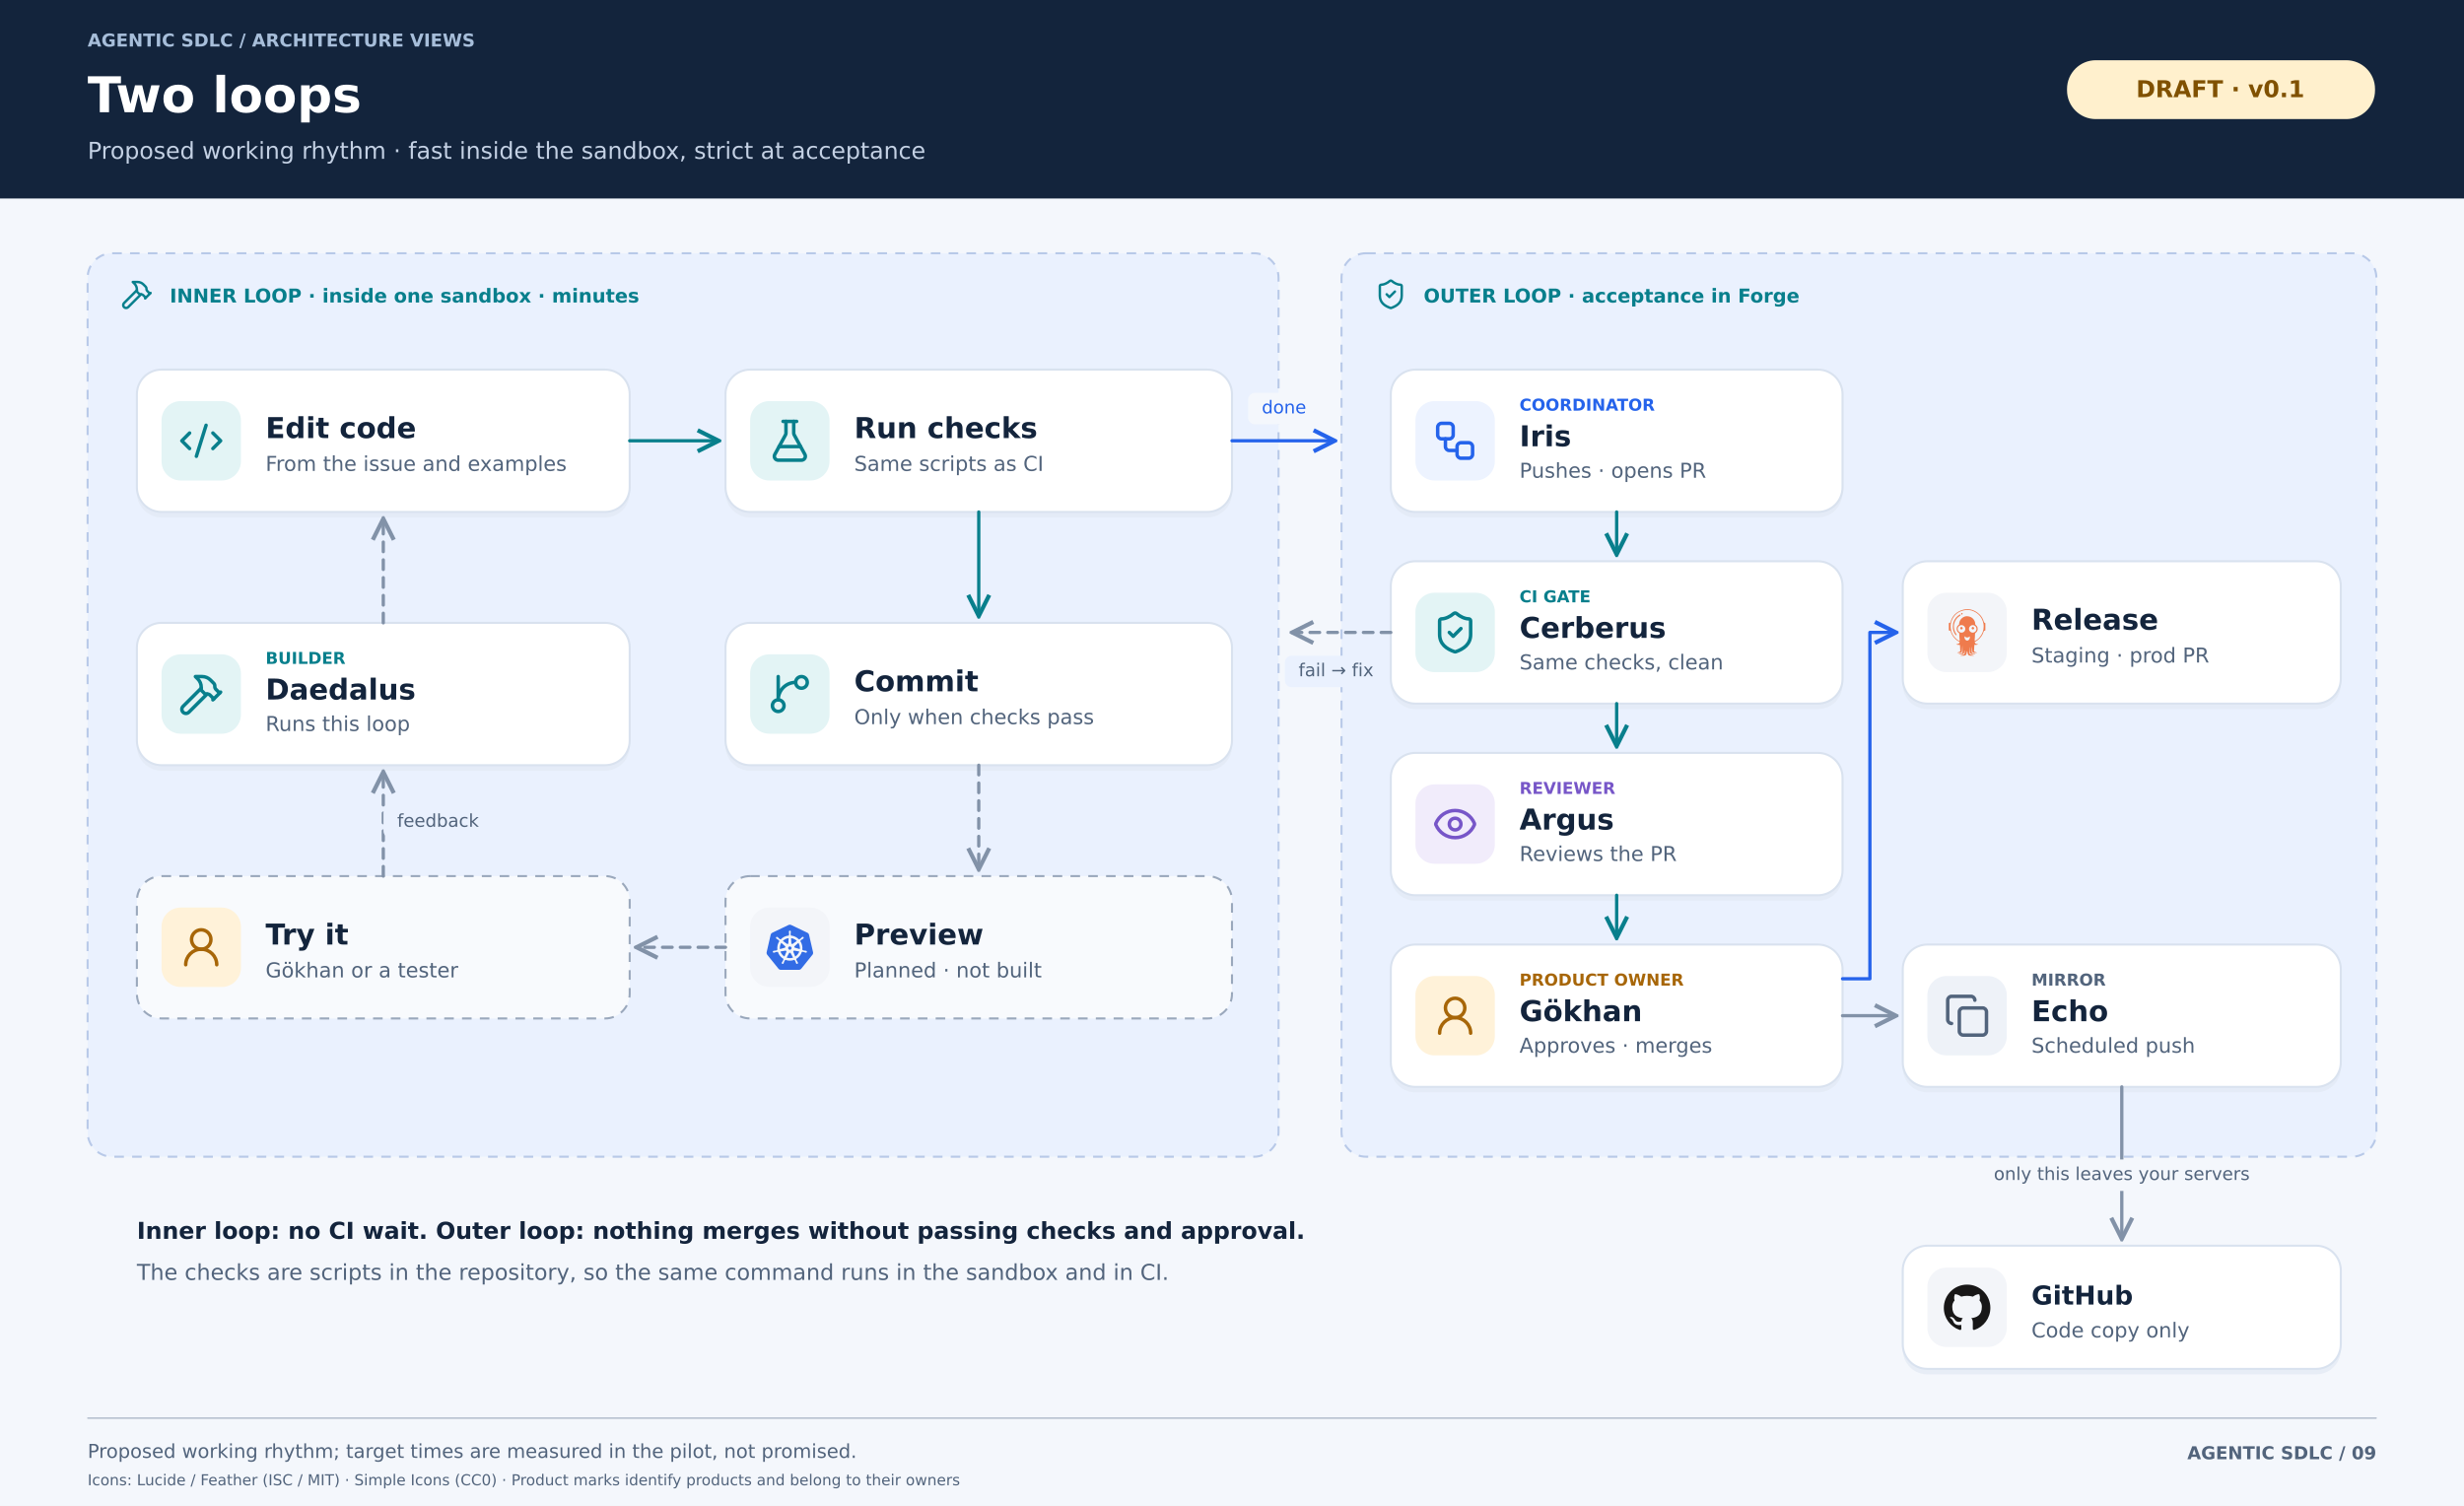
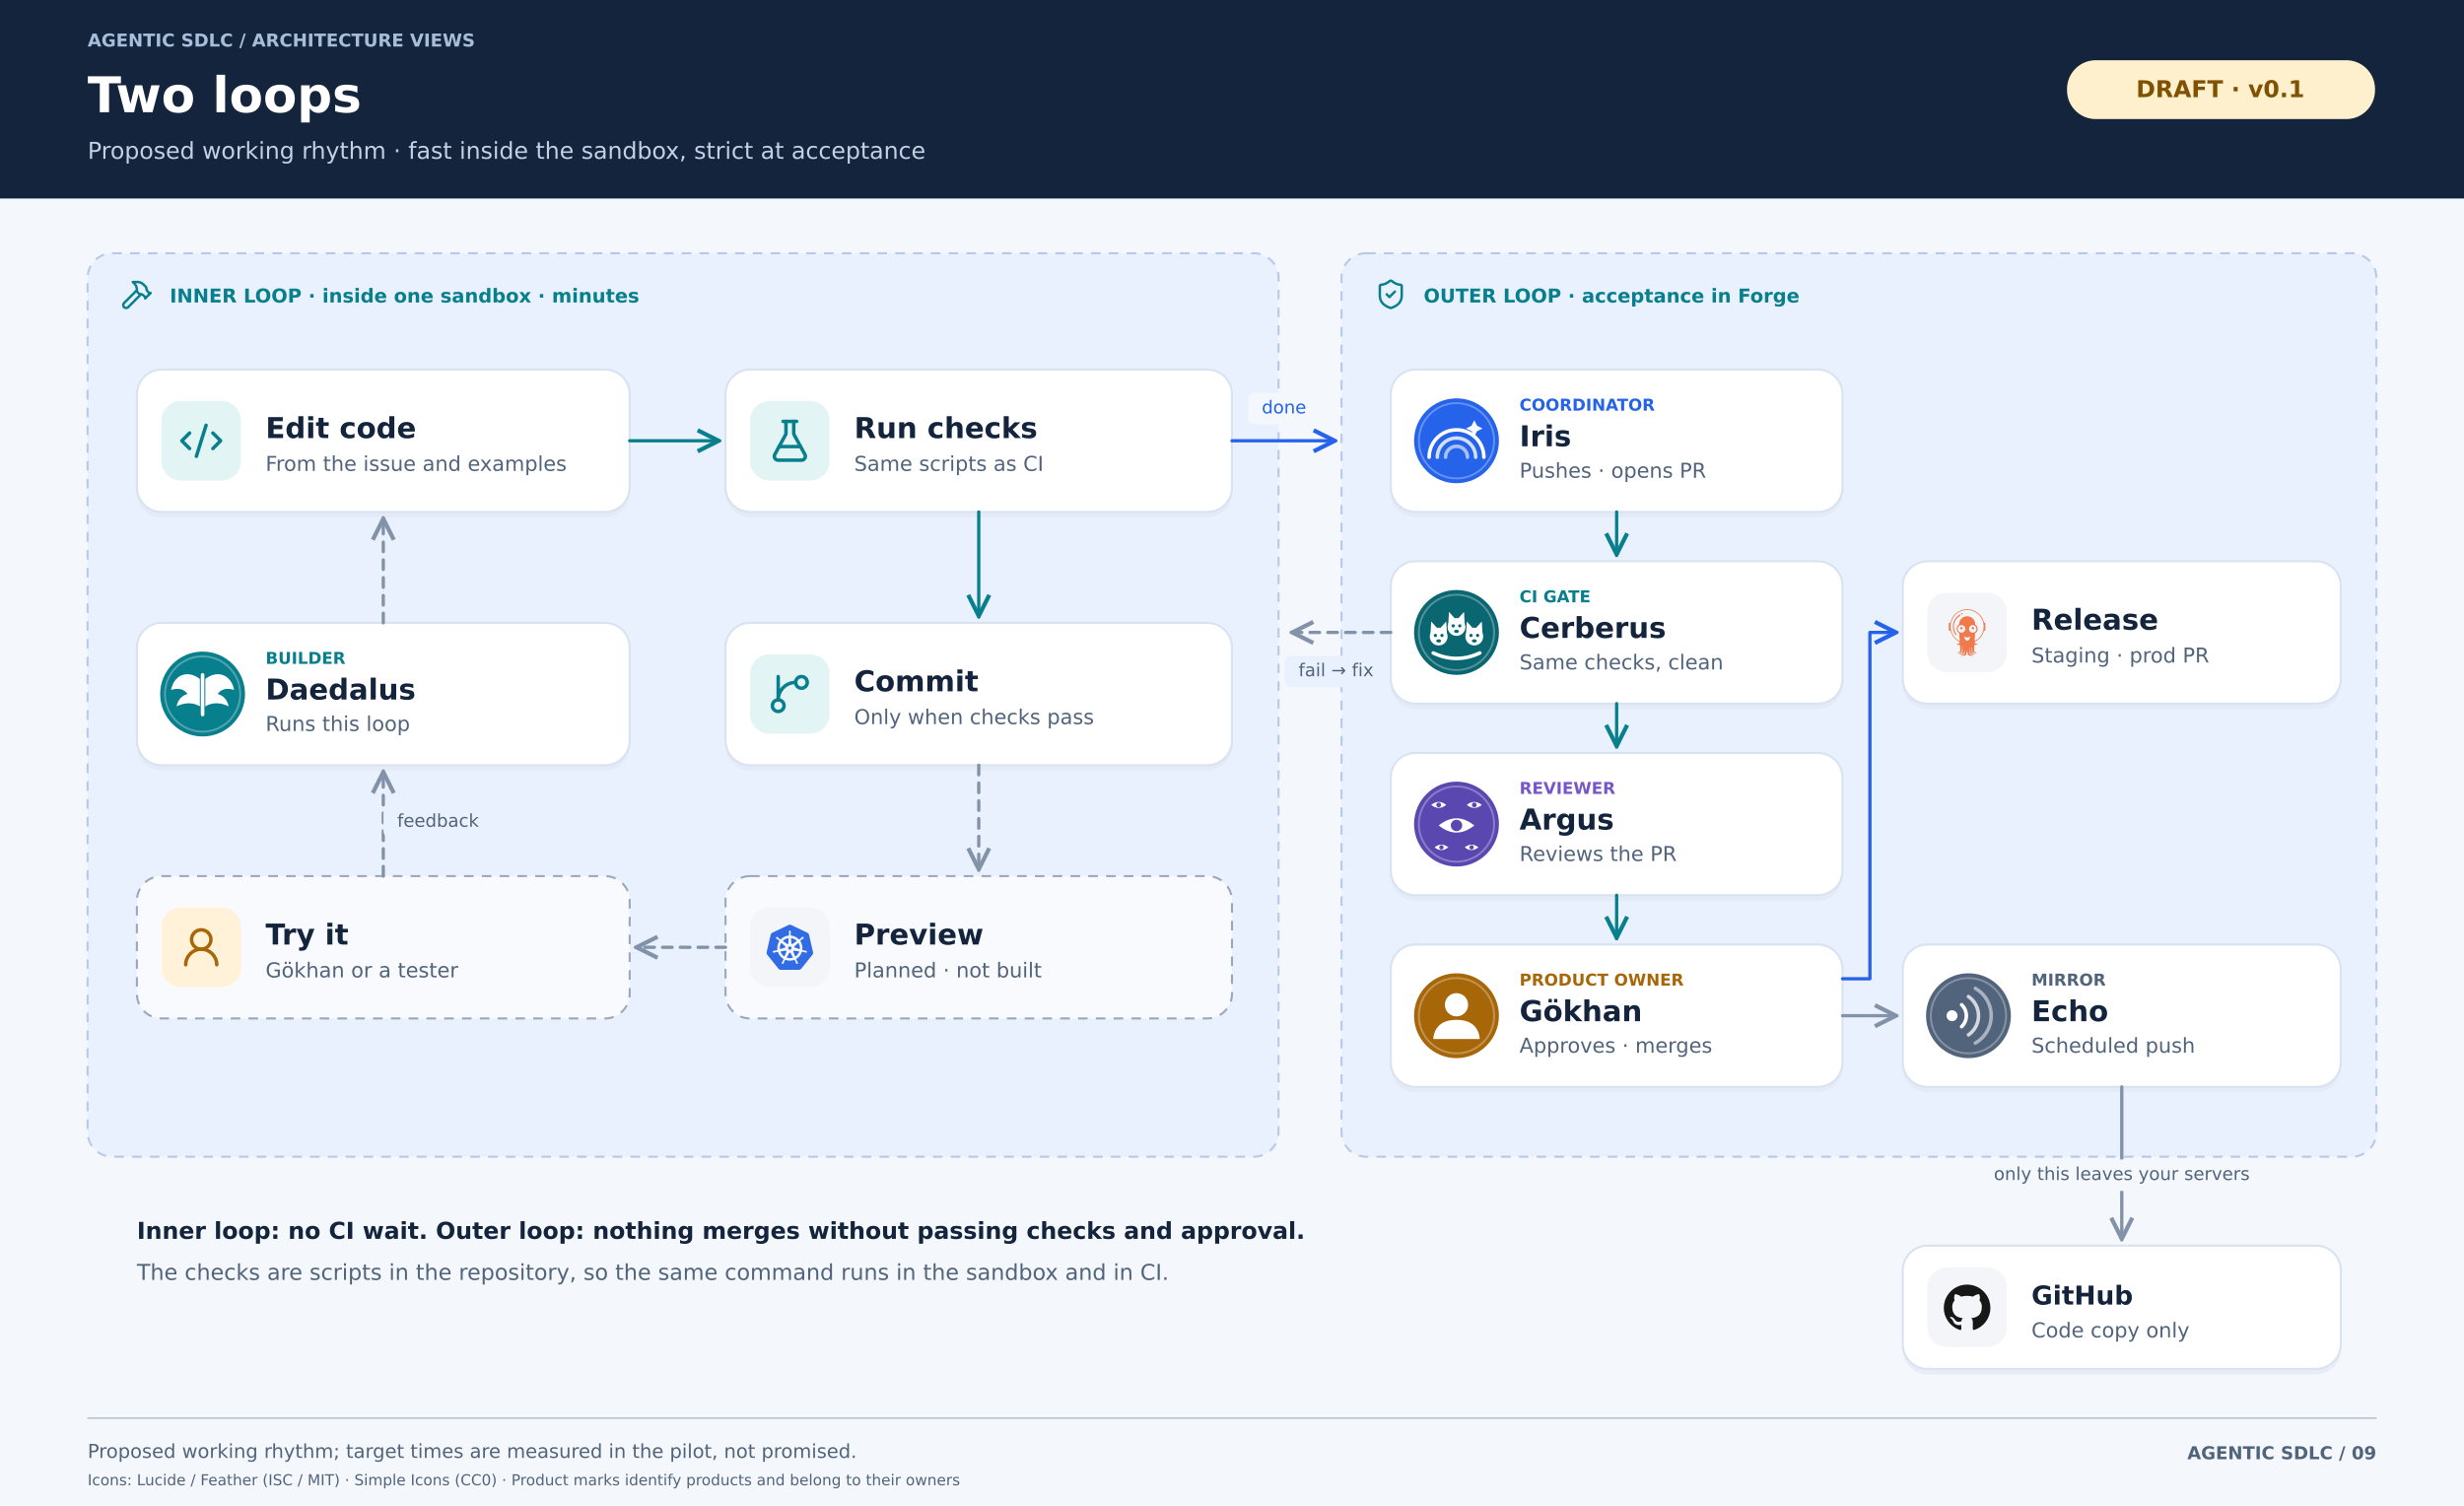
<svg xmlns="http://www.w3.org/2000/svg" width="1800" height="1100" viewBox="0 0 1800 1100" role="img" aria-labelledby="title desc">
  <defs>
    <marker id="blue" viewBox="0 0 10 10" refX="9" refY="5" markerWidth="8" markerHeight="8" orient="auto-start-reverse">
      <path d="M 1 1 L 9 5 L 1 9" fill="none" stroke="#2563EB" stroke-width="1.6" />
    </marker>
    <marker id="teal" viewBox="0 0 10 10" refX="9" refY="5" markerWidth="8" markerHeight="8" orient="auto-start-reverse">
      <path d="M 1 1 L 9 5 L 1 9" fill="none" stroke="#087F8C" stroke-width="1.6" />
    </marker>
    <marker id="purple" viewBox="0 0 10 10" refX="9" refY="5" markerWidth="8" markerHeight="8" orient="auto-start-reverse">
      <path d="M 1 1 L 9 5 L 1 9" fill="none" stroke="#7756C8" stroke-width="1.6" />
    </marker>
    <marker id="gray" viewBox="0 0 10 10" refX="9" refY="5" markerWidth="8" markerHeight="8" orient="auto-start-reverse">
      <path d="M 1 1 L 9 5 L 1 9" fill="none" stroke="#8292A8" stroke-width="1.6" />
    </marker>
    <marker id="amber" viewBox="0 0 10 10" refX="9" refY="5" markerWidth="8" markerHeight="8" orient="auto-start-reverse">
      <path d="M 1 1 L 9 5 L 1 9" fill="none" stroke="#A76608" stroke-width="1.6" />
    </marker>
  </defs>
  <rect x="0" y="0" width="1800" height="1100" rx="0" fill="#F4F7FC" stroke="none" stroke-width="1.5" />
  <rect x="0" y="0" width="1800" height="145" rx="0" fill="#13243C" stroke="none" stroke-width="1.5" />
  <text x="64" y="34" font-family="DejaVu Sans, sans-serif" font-size="13" fill="#A7BEDA" font-weight="700" text-anchor="start">AGENTIC SDLC  /  ARCHITECTURE VIEWS</text>
  <text x="64" y="82" font-family="DejaVu Sans, sans-serif" font-size="36" fill="#FFFFFF" font-weight="700" text-anchor="start">Two loops</text>
  <text x="64" y="116" font-family="DejaVu Sans, sans-serif" font-size="17" fill="#C4D1E4" font-weight="400" text-anchor="start">Proposed working rhythm · fast inside the sandbox, strict at acceptance</text>
  <rect x="1510" y="44" width="225" height="43" rx="21" fill="#FFF0CD" stroke="none" stroke-width="1.5" />
  <text x="1622" y="71" font-family="DejaVu Sans, sans-serif" font-size="17" fill="#805100" font-weight="700" text-anchor="middle">DRAFT · v0.1</text>
  <rect x="64" y="185" width="870" height="660" rx="18" fill="#EAF1FE" stroke="#B8C9E8" stroke-width="1.5" stroke-dasharray="7 6" />
  <svg x="88" y="203" width="24" height="24" viewBox="0 0 24 24" fill="none" stroke="#087F8C" stroke-width="1.8" stroke-linecap="round" stroke-linejoin="round">
    <path d="m15 12-9.373 9.373a1 1 0 0 1-3.001-3L12 9" />
    <path d="m18 15 4-4" />
    <path d="m21.5 11.5-1.914-1.914A2 2 0 0 1 19 8.172v-.344a2 2 0 0 0-.586-1.414l-1.657-1.657A6 6 0 0 0 12.516 3H9l1.243 1.243A6 6 0 0 1 12 8.485V10l2 2h1.172a2 2 0 0 1 1.414.586L18.5 14.5" />
  </svg>
  <text x="124" y="221" font-family="DejaVu Sans, sans-serif" font-size="14" fill="#087F8C" font-weight="700" text-anchor="start">INNER LOOP  ·  inside one sandbox  ·  minutes</text>
  <rect x="980" y="185" width="756" height="660" rx="18" fill="#EAF1FE" stroke="#B8C9E8" stroke-width="1.5" stroke-dasharray="7 6" />
  <svg x="1004" y="203" width="24" height="24" viewBox="0 0 24 24" fill="none" stroke="#087F8C" stroke-width="1.8" stroke-linecap="round" stroke-linejoin="round">
    <path d="M20 13c0 5-3.5 7.5-7.66 8.95a1 1 0 0 1-.67-.01C7.5 20.5 4 18 4 13V6a1 1 0 0 1 1-1c2 0 4.5-1.2 6.24-2.72a1.17 1.17 0 0 1 1.52 0C14.51 3.81 17 5 19 5a1 1 0 0 1 1 1z" />
    <path d="m9 12 2 2 4-4" />
  </svg>
  <text x="1040" y="221" font-family="DejaVu Sans, sans-serif" font-size="14" fill="#087F8C" font-weight="700" text-anchor="start">OUTER LOOP  ·  acceptance in Forge</text>
  <rect x="100" y="274" width="360" height="104" rx="18" fill="#E1E8F2" opacity=".65" />
  <rect x="100" y="270" width="360" height="104" rx="18" fill="#FFFFFF" stroke="#D9E2EF" stroke-width="1.5" />
  <rect x="118" y="293.0" width="58" height="58" rx="14" fill="#E3F4F5" stroke="none" stroke-width="1.5" />
  <svg x="130" y="305.0" width="34" height="34" viewBox="0 0 24 24" fill="none" stroke="#087F8C" stroke-width="1.8" stroke-linecap="round" stroke-linejoin="round">
    <path d="m18 16 4-4-4-4" />
    <path d="m6 8-4 4 4 4" />
    <path d="m14.5 4-5 16" />
  </svg>
  <text x="194" y="320.0" font-family="DejaVu Sans, sans-serif" font-size="21" fill="#13243C" font-weight="700" text-anchor="start">Edit code</text>
  <text x="194" y="344.0" font-family="DejaVu Sans, sans-serif" font-size="15" fill="#52647C" font-weight="400" text-anchor="start">From the issue and examples</text>
  <rect x="530" y="274" width="370" height="104" rx="18" fill="#E1E8F2" opacity=".65" />
  <rect x="530" y="270" width="370" height="104" rx="18" fill="#FFFFFF" stroke="#D9E2EF" stroke-width="1.5" />
  <rect x="548" y="293.0" width="58" height="58" rx="14" fill="#E3F4F5" stroke="none" stroke-width="1.5" />
  <svg x="560" y="305.0" width="34" height="34" viewBox="0 0 24 24" fill="none" stroke="#087F8C" stroke-width="1.8" stroke-linecap="round" stroke-linejoin="round">
    <path d="M14 2v6a2 2 0 0 0 .245.96l5.51 10.08A2 2 0 0 1 18 22H6a2 2 0 0 1-1.755-2.96l5.51-10.08A2 2 0 0 0 10 8V2" />
    <path d="M6.453 15h11.094" />
    <path d="M8.5 2h7" />
  </svg>
  <text x="624" y="320.0" font-family="DejaVu Sans, sans-serif" font-size="21" fill="#13243C" font-weight="700" text-anchor="start">Run checks</text>
  <text x="624" y="344.0" font-family="DejaVu Sans, sans-serif" font-size="15" fill="#52647C" font-weight="400" text-anchor="start">Same scripts as CI</text>
  <rect x="530" y="459" width="370" height="104" rx="18" fill="#E1E8F2" opacity=".65" />
  <rect x="530" y="455" width="370" height="104" rx="18" fill="#FFFFFF" stroke="#D9E2EF" stroke-width="1.5" />
  <rect x="548" y="478.0" width="58" height="58" rx="14" fill="#E3F4F5" stroke="none" stroke-width="1.5" />
  <svg x="560" y="490.0" width="34" height="34" viewBox="0 0 24 24" fill="none" stroke="#087F8C" stroke-width="1.8" stroke-linecap="round" stroke-linejoin="round">
    <path d="M15 6a9 9 0 0 0-9 9V3" />
    <circle cx="18" cy="6" r="3" />
    <circle cx="6" cy="18" r="3" />
  </svg>
  <text x="624" y="505.0" font-family="DejaVu Sans, sans-serif" font-size="21" fill="#13243C" font-weight="700" text-anchor="start">Commit</text>
  <text x="624" y="529.0" font-family="DejaVu Sans, sans-serif" font-size="15" fill="#52647C" font-weight="400" text-anchor="start">Only when checks pass</text>
  <rect x="530" y="640" width="370" height="104" rx="18" fill="#F8FAFD" stroke="#9AA8BC" stroke-width="1.5" stroke-dasharray="7 6" />
  <rect x="548" y="663.0" width="58" height="58" rx="14" fill="#F3F5F9" stroke="none" stroke-width="1.5" />
  <svg x="560" y="675.0" width="34" height="34" viewBox="0 0 24 24" fill="#326CE5">
    <path d="M10.204 14.35l.007.01-.999 2.413a5.171 5.171 0 0 1-2.075-2.597l2.578-.437.004.005a.44.44 0 0 1 .484.606zm-.833-2.129a.44.44 0 0 0 .173-.756l.002-.011L7.585 9.7a5.143 5.143 0 0 0-.73 3.255l2.514-.725.002-.009zm1.145-1.98a.44.44 0 0 0 .699-.337l.01-.005.15-2.62a5.144 5.144 0 0 0-3.01 1.442l2.147 1.523.004-.002zm.76 2.75l.723.349.722-.347.18-.78-.5-.623h-.804l-.5.623.179.779zm1.5-3.095a.44.44 0 0 0 .7.336l.008.003 2.134-1.513a5.188 5.188 0 0 0-2.992-1.442l.148 2.615.002.001zm10.876 5.97l-5.773 7.181a1.6 1.6 0 0 1-1.248.594l-9.261.003a1.6 1.6 0 0 1-1.247-.596l-5.776-7.18a1.583 1.583 0 0 1-.307-1.34L2.1 5.573c.108-.47.425-.864.863-1.073L11.305.513a1.606 1.606 0 0 1 1.385 0l8.345 3.985c.438.209.755.604.863 1.073l2.062 8.955c.108.47-.005.963-.308 1.34zm-3.289-2.057c-.042-.01-.103-.026-.145-.034-.174-.033-.315-.025-.479-.038-.35-.037-.638-.067-.895-.148-.105-.04-.18-.165-.216-.216l-.201-.059a6.45 6.45 0 0 0-.105-2.332 6.465 6.465 0 0 0-.936-2.163c.052-.047.15-.133.177-.159.008-.09.001-.183.094-.282.197-.185.444-.338.743-.522.142-.084.273-.137.415-.242.032-.024.076-.062.11-.089.24-.191.295-.52.123-.736-.172-.216-.506-.236-.745-.045-.034.027-.08.062-.111.088-.134.116-.217.23-.33.35-.246.25-.45.458-.673.609-.097.056-.239.037-.303.033l-.19.135a6.545 6.545 0 0 0-4.146-2.003l-.012-.223c-.065-.062-.143-.115-.163-.25-.022-.268.015-.557.057-.905.023-.163.061-.298.068-.475.001-.04-.001-.099-.001-.142 0-.306-.224-.555-.5-.555-.275 0-.499.249-.499.555l.001.014c0 .041-.002.092 0 .128.006.177.044.312.067.475.042.348.078.637.056.906a.545.545 0 0 1-.162.258l-.012.211a6.424 6.424 0 0 0-4.166 2.003 8.373 8.373 0 0 1-.18-.128c-.09.012-.18.04-.297-.029-.223-.15-.427-.358-.673-.608-.113-.12-.195-.234-.329-.349-.03-.026-.077-.062-.111-.088a.594.594 0 0 0-.348-.132.481.481 0 0 0-.398.176c-.172.216-.117.546.123.737l.007.005.104.083c.142.105.272.159.414.242.299.185.546.338.743.522.076.082.09.226.1.288l.16.143a6.462 6.462 0 0 0-1.02 4.506l-.208.06c-.055.072-.133.184-.215.217-.257.081-.546.11-.895.147-.164.014-.305.006-.48.039-.037.007-.09.02-.133.03l-.004.002-.007.002c-.295.071-.484.342-.423.608.061.267.349.429.645.365l.007-.001.01-.003.129-.029c.17-.046.294-.113.448-.172.33-.118.604-.217.87-.256.112-.009.23.069.288.101l.217-.037a6.5 6.5 0 0 0 2.88 3.596l-.09.218c.033.084.069.199.044.282-.097.252-.263.517-.452.813-.091.136-.185.242-.268.399-.02.037-.045.095-.064.134-.128.275-.034.591.213.71.248.12.556-.007.69-.282v-.002c.02-.039.046-.09.062-.127.07-.162.094-.301.144-.458.132-.332.205-.68.387-.897.05-.06.13-.082.215-.105l.113-.205a6.453 6.453 0 0 0 4.609.012l.106.192c.086.028.18.042.256.155.136.232.229.507.342.84.05.156.074.295.145.457.016.037.043.09.062.129.133.276.442.402.69.282.247-.118.341-.435.213-.71-.02-.039-.045-.096-.065-.134-.083-.156-.177-.261-.268-.398-.19-.296-.346-.541-.443-.793-.04-.13.007-.21.038-.294-.018-.022-.059-.144-.083-.202a6.499 6.499 0 0 0 2.88-3.622c.064.01.176.03.213.038.075-.05.144-.114.28-.104.266.039.54.138.87.256.154.06.277.128.448.173.036.01.088.019.13.028l.009.003.007.001c.297.064.584-.098.645-.365.06-.266-.128-.537-.423-.608zM16.4 9.701l-1.95 1.746v.005a.44.44 0 0 0 .173.757l.003.01 2.526.728a5.199 5.199 0 0 0-.108-1.674A5.208 5.208 0 0 0 16.4 9.7zm-4.013 5.325a.437.437 0 0 0-.404-.232.44.44 0 0 0-.372.233h-.002l-1.268 2.292a5.164 5.164 0 0 0 3.326.003l-1.27-2.296h-.01zm1.888-1.293a.44.44 0 0 0-.27.036.44.44 0 0 0-.214.572l-.003.004 1.01 2.438a5.15 5.15 0 0 0 2.081-2.615l-2.6-.44-.004.005z" />
  </svg>
  <text x="624" y="690.0" font-family="DejaVu Sans, sans-serif" font-size="21" fill="#13243C" font-weight="700" text-anchor="start">Preview</text>
  <text x="624" y="714.0" font-family="DejaVu Sans, sans-serif" font-size="15" fill="#52647C" font-weight="400" text-anchor="start">Planned · not built</text>
  <rect x="100" y="640" width="360" height="104" rx="18" fill="#F8FAFD" stroke="#9AA8BC" stroke-width="1.5" stroke-dasharray="7 6" />
  <rect x="118" y="663.0" width="58" height="58" rx="14" fill="#FFF2D9" stroke="none" stroke-width="1.5" />
  <svg x="130" y="675.0" width="34" height="34" viewBox="0 0 24 24" fill="none" stroke="#A76608" stroke-width="1.8" stroke-linecap="round" stroke-linejoin="round">
    <circle cx="12" cy="8" r="5" />
    <path d="M20 21a8 8 0 0 0-16 0" />
  </svg>
  <text x="194" y="690.0" font-family="DejaVu Sans, sans-serif" font-size="21" fill="#13243C" font-weight="700" text-anchor="start">Try it</text>
  <text x="194" y="714.0" font-family="DejaVu Sans, sans-serif" font-size="15" fill="#52647C" font-weight="400" text-anchor="start">Gökhan or a tester</text>
  <rect x="100" y="459" width="360" height="104" rx="18" fill="#E1E8F2" opacity=".65" />
  <rect x="100" y="455" width="360" height="104" rx="18" fill="#FFFFFF" stroke="#D9E2EF" stroke-width="1.5" />
-   <rect x="118" y="478.0" width="58" height="58" rx="14" fill="#E3F4F5" stroke="none" stroke-width="1.5" />
-   <svg x="130" y="490.0" width="34" height="34" viewBox="0 0 24 24" fill="none" stroke="#087F8C" stroke-width="1.8" stroke-linecap="round" stroke-linejoin="round">
-     <path d="m15 12-9.373 9.373a1 1 0 0 1-3.001-3L12 9" />
-     <path d="m18 15 4-4" />
-     <path d="m21.5 11.5-1.914-1.914A2 2 0 0 1 19 8.172v-.344a2 2 0 0 0-.586-1.414l-1.657-1.657A6 6 0 0 0 12.516 3H9l1.243 1.243A6 6 0 0 1 12 8.485V10l2 2h1.172a2 2 0 0 1 1.414.586L18.5 14.5" />
+   <svg x="116" y="475.0" width="64" height="64" viewBox="0 0 64 64">
+     <circle cx="32" cy="32" r="31" fill="#087F8C" />
+     <circle cx="32" cy="32" r="27.5" fill="none" stroke="#FFFFFF" stroke-opacity=".3" stroke-width="1.4" />
+     <path d="M30 21 C21 14 11 18 9 29 C15 27 19 29 21 32 C17 33 14 36 13 41 C19 38 25 38 30 41 Z" fill="#FFFFFF" />
+     <path d="M34 21 C43 14 53 18 55 29 C49 27 45 29 43 32 C47 33 50 36 51 41 C45 38 39 38 34 41 Z" fill="#FFFFFF" />
+     <path d="M32 18 V47" stroke="#FFFFFF" stroke-width="2.6" stroke-linecap="round" stroke-linejoin="round" fill="none" />
  </svg>
  <text x="194" y="485.0" font-family="DejaVu Sans, sans-serif" font-size="12" fill="#087F8C" font-weight="700" text-anchor="start">BUILDER</text>
  <text x="194" y="511.0" font-family="DejaVu Sans, sans-serif" font-size="21" fill="#13243C" font-weight="700" text-anchor="start">Daedalus</text>
  <text x="194" y="534.0" font-family="DejaVu Sans, sans-serif" font-size="15" fill="#52647C" font-weight="400" text-anchor="start">Runs this loop</text>
  <path d="M460 322 H525" fill="none" stroke="#087F8C" stroke-width="2.4" stroke-linecap="round" stroke-linejoin="round" marker-end="url(#teal)" />
  <path d="M715 374 V450" fill="none" stroke="#087F8C" stroke-width="2.4" stroke-linecap="round" stroke-linejoin="round" marker-end="url(#teal)" />
  <path d="M715 559 V635" fill="none" stroke="#8292A8" stroke-width="2.4" stroke-linecap="round" stroke-linejoin="round" stroke-dasharray="7 6" marker-end="url(#gray)" />
  <path d="M530 692 H465" fill="none" stroke="#8292A8" stroke-width="2.4" stroke-linecap="round" stroke-linejoin="round" stroke-dasharray="7 6" marker-end="url(#gray)" />
  <path d="M280 640 V564" fill="none" stroke="#8292A8" stroke-width="2.4" stroke-linecap="round" stroke-linejoin="round" stroke-dasharray="7 6" marker-end="url(#gray)" />
  <rect x="280.141" y="589" width="79.719" height="23" rx="5" fill="#EAF1FE" stroke="none" stroke-width="1.5" />
  <text x="320" y="604" font-family="DejaVu Sans, sans-serif" font-size="13" fill="#52647C" font-weight="400" text-anchor="middle">feedback</text>
  <path d="M280 455 V379" fill="none" stroke="#8292A8" stroke-width="2.4" stroke-linecap="round" stroke-linejoin="round" stroke-dasharray="7 6" marker-end="url(#gray)" />
  <path d="M900 322 H975" fill="none" stroke="#2563EB" stroke-width="2.4" stroke-linecap="round" stroke-linejoin="round" marker-end="url(#blue)" />
  <rect x="911.781" y="287" width="52.438" height="23" rx="5" fill="#F4F7FC" stroke="none" stroke-width="1.5" />
  <text x="938" y="302" font-family="DejaVu Sans, sans-serif" font-size="13" fill="#2563EB" font-weight="400" text-anchor="middle">done</text>
  <rect x="1016" y="274" width="330" height="104" rx="18" fill="#E1E8F2" opacity=".65" />
  <rect x="1016" y="270" width="330" height="104" rx="18" fill="#FFFFFF" stroke="#D9E2EF" stroke-width="1.5" />
-   <rect x="1034" y="293.0" width="58" height="58" rx="14" fill="#EDF3FF" stroke="none" stroke-width="1.5" />
-   <svg x="1046" y="305.0" width="34" height="34" viewBox="0 0 24 24" fill="none" stroke="#2563EB" stroke-width="1.8" stroke-linecap="round" stroke-linejoin="round">
-     <rect width="8" height="8" x="3" y="3" rx="2" />
-     <path d="M7 11v4a2 2 0 0 0 2 2h4" />
-     <rect width="8" height="8" x="13" y="13" rx="2" />
+   <svg x="1032" y="290.0" width="64" height="64" viewBox="0 0 64 64">
+     <circle cx="32" cy="32" r="31" fill="#2563EB" />
+     <circle cx="32" cy="32" r="27.5" fill="none" stroke="#FFFFFF" stroke-opacity=".3" stroke-width="1.4" />
+     <path d="M12 44 A20 20 0 0 1 52 44" stroke="#FFFFFF" stroke-width="2.6" stroke-linecap="round" stroke-linejoin="round" fill="none" />
+     <path d="M18 44 A14 14 0 0 1 46 44" stroke="#FFFFFF" stroke-opacity=".8" stroke-width="2.6" fill="none" stroke-linecap="round" />
+     <path d="M24 44 A8 8 0 0 1 40 44" stroke="#FFFFFF" stroke-opacity=".6" stroke-width="2.6" fill="none" stroke-linecap="round" />
+     <path d="M45 17 L47 21 L51 23 L47 25 L45 29 L43 25 L39 23 L43 21 Z" fill="#FFFFFF" />
  </svg>
  <text x="1110" y="300.0" font-family="DejaVu Sans, sans-serif" font-size="12" fill="#2563EB" font-weight="700" text-anchor="start">COORDINATOR</text>
  <text x="1110" y="326.0" font-family="DejaVu Sans, sans-serif" font-size="21" fill="#13243C" font-weight="700" text-anchor="start">Iris</text>
  <text x="1110" y="349.0" font-family="DejaVu Sans, sans-serif" font-size="15" fill="#52647C" font-weight="400" text-anchor="start">Pushes · opens PR</text>
  <rect x="1016" y="414" width="330" height="104" rx="18" fill="#E1E8F2" opacity=".65" />
  <rect x="1016" y="410" width="330" height="104" rx="18" fill="#FFFFFF" stroke="#D9E2EF" stroke-width="1.5" />
-   <rect x="1034" y="433.0" width="58" height="58" rx="14" fill="#E3F4F5" stroke="none" stroke-width="1.5" />
-   <svg x="1046" y="445.0" width="34" height="34" viewBox="0 0 24 24" fill="none" stroke="#087F8C" stroke-width="1.8" stroke-linecap="round" stroke-linejoin="round">
-     <path d="M20 13c0 5-3.5 7.5-7.66 8.95a1 1 0 0 1-.67-.01C7.5 20.5 4 18 4 13V6a1 1 0 0 1 1-1c2 0 4.5-1.2 6.24-2.72a1.17 1.17 0 0 1 1.52 0C14.51 3.81 17 5 19 5a1 1 0 0 1 1 1z" />
-     <path d="m9 12 2 2 4-4" />
+   <svg x="1032" y="430.0" width="64" height="64" viewBox="0 0 64 64">
+     <circle cx="32" cy="32" r="31" fill="#0A6670" />
+     <circle cx="32" cy="32" r="27.5" fill="none" stroke="#FFFFFF" stroke-opacity=".3" stroke-width="1.4" />
+     <polygon points="13,33 13.5,24 18,29" fill="#FFFFFF" />
+     <polygon points="25,33 24.5,24 20,29" fill="#FFFFFF" />
+     <circle cx="19" cy="35" r="6.5" fill="#FFFFFF" />
+     <circle cx="16.6" cy="34.2" r="1.2" fill="#0A6670" />
+     <circle cx="21.4" cy="34.2" r="1.2" fill="#0A6670" />
+     <ellipse cx="19" cy="38.2" rx="1.8" ry="1.2" fill="#0A6670" />
+     <polygon points="39,33 39.5,24 44,29" fill="#FFFFFF" />
+     <polygon points="51,33 50.5,24 46,29" fill="#FFFFFF" />
+     <circle cx="45" cy="35" r="6.5" fill="#FFFFFF" />
+     <circle cx="42.6" cy="34.2" r="1.2" fill="#0A6670" />
+     <circle cx="47.4" cy="34.2" r="1.2" fill="#0A6670" />
+     <ellipse cx="45" cy="38.2" rx="1.8" ry="1.2" fill="#0A6670" />
+     <polygon points="26,26 26.5,17 31,22" fill="#FFFFFF" />
+     <polygon points="38,26 37.5,17 33,22" fill="#FFFFFF" />
+     <circle cx="32" cy="28" r="6.5" fill="#FFFFFF" />
+     <circle cx="29.6" cy="27.2" r="1.2" fill="#0A6670" />
+     <circle cx="34.4" cy="27.2" r="1.2" fill="#0A6670" />
+     <ellipse cx="32" cy="31.2" rx="1.8" ry="1.2" fill="#0A6670" />
+     <path d="M15 47 Q32 55 49 47" stroke="#FFFFFF" stroke-width="2.6" stroke-linecap="round" stroke-linejoin="round" fill="none" />
  </svg>
  <text x="1110" y="440.0" font-family="DejaVu Sans, sans-serif" font-size="12" fill="#087F8C" font-weight="700" text-anchor="start">CI GATE</text>
  <text x="1110" y="466.0" font-family="DejaVu Sans, sans-serif" font-size="21" fill="#13243C" font-weight="700" text-anchor="start">Cerberus</text>
  <text x="1110" y="489.0" font-family="DejaVu Sans, sans-serif" font-size="15" fill="#52647C" font-weight="400" text-anchor="start">Same checks, clean</text>
  <rect x="1016" y="554" width="330" height="104" rx="18" fill="#E1E8F2" opacity=".65" />
  <rect x="1016" y="550" width="330" height="104" rx="18" fill="#FFFFFF" stroke="#D9E2EF" stroke-width="1.5" />
-   <rect x="1034" y="573.0" width="58" height="58" rx="14" fill="#F1ECFB" stroke="none" stroke-width="1.5" />
-   <svg x="1046" y="585.0" width="34" height="34" viewBox="0 0 24 24" fill="none" stroke="#7756C8" stroke-width="1.8" stroke-linecap="round" stroke-linejoin="round">
-     <path d="M2.062 12.348a1 1 0 0 1 0-.696 10.75 10.75 0 0 1 19.876 0 1 1 0 0 1 0 .696 10.75 10.75 0 0 1-19.876 0" />
-     <circle cx="12" cy="12" r="3" />
+   <svg x="1032" y="570.0" width="64" height="64" viewBox="0 0 64 64">
+     <circle cx="32" cy="32" r="31" fill="#5B47B0" />
+     <circle cx="32" cy="32" r="27.5" fill="none" stroke="#FFFFFF" stroke-opacity=".3" stroke-width="1.4" />
+     <path d="M19 33 Q32 22.6 45 33 Q32 43.4 19 33 Z" fill="#FFFFFF" />
+     <circle cx="32" cy="33" r="4.16" fill="#5B47B0" />
+     <path d="M13.5 18 Q19 13.6 24.5 18 Q19 22.4 13.5 18 Z" fill="#FFFFFF" />
+     <circle cx="19" cy="18" r="1.76" fill="#5B47B0" />
+     <path d="M39.5 18 Q45 13.6 50.5 18 Q45 22.4 39.5 18 Z" fill="#FFFFFF" />
+     <circle cx="45" cy="18" r="1.76" fill="#5B47B0" />
+     <path d="M16 49 Q21 45.0 26 49 Q21 53.0 16 49 Z" fill="#FFFFFF" />
+     <circle cx="21" cy="49" r="1.6" fill="#5B47B0" />
+     <path d="M38 49 Q43 45.0 48 49 Q43 53.0 38 49 Z" fill="#FFFFFF" />
+     <circle cx="43" cy="49" r="1.6" fill="#5B47B0" />
  </svg>
  <text x="1110" y="580.0" font-family="DejaVu Sans, sans-serif" font-size="12" fill="#7756C8" font-weight="700" text-anchor="start">REVIEWER</text>
  <text x="1110" y="606.0" font-family="DejaVu Sans, sans-serif" font-size="21" fill="#13243C" font-weight="700" text-anchor="start">Argus</text>
  <text x="1110" y="629.0" font-family="DejaVu Sans, sans-serif" font-size="15" fill="#52647C" font-weight="400" text-anchor="start">Reviews the PR</text>
  <rect x="1016" y="694" width="330" height="104" rx="18" fill="#E1E8F2" opacity=".65" />
  <rect x="1016" y="690" width="330" height="104" rx="18" fill="#FFFFFF" stroke="#D9E2EF" stroke-width="1.5" />
-   <rect x="1034" y="713.0" width="58" height="58" rx="14" fill="#FFF2D9" stroke="none" stroke-width="1.5" />
-   <svg x="1046" y="725.0" width="34" height="34" viewBox="0 0 24 24" fill="none" stroke="#A76608" stroke-width="1.8" stroke-linecap="round" stroke-linejoin="round">
-     <circle cx="12" cy="8" r="5" />
-     <path d="M20 21a8 8 0 0 0-16 0" />
+   <svg x="1032" y="710.0" width="64" height="64" viewBox="0 0 64 64">
+     <circle cx="32" cy="32" r="31" fill="#A76608" />
+     <circle cx="32" cy="32" r="27.5" fill="none" stroke="#FFFFFF" stroke-opacity=".3" stroke-width="1.4" />
+     <circle cx="32" cy="24" r="8.5" fill="#FFFFFF" />
+     <path d="M15 49 C16 38 24 35 32 35 C40 35 48 38 49 49 Z" fill="#FFFFFF" />
  </svg>
  <text x="1110" y="720.0" font-family="DejaVu Sans, sans-serif" font-size="12" fill="#A76608" font-weight="700" text-anchor="start">PRODUCT OWNER</text>
  <text x="1110" y="746.0" font-family="DejaVu Sans, sans-serif" font-size="21" fill="#13243C" font-weight="700" text-anchor="start">Gökhan</text>
  <text x="1110" y="769.0" font-family="DejaVu Sans, sans-serif" font-size="15" fill="#52647C" font-weight="400" text-anchor="start">Approves · merges</text>
  <path d="M1181 374 V405" fill="none" stroke="#087F8C" stroke-width="2.4" stroke-linecap="round" stroke-linejoin="round" marker-end="url(#teal)" />
  <path d="M1181 514 V545" fill="none" stroke="#087F8C" stroke-width="2.4" stroke-linecap="round" stroke-linejoin="round" marker-end="url(#teal)" />
  <path d="M1181 654 V685" fill="none" stroke="#087F8C" stroke-width="2.4" stroke-linecap="round" stroke-linejoin="round" marker-end="url(#teal)" />
  <path d="M1016 462 H944" fill="none" stroke="#8292A8" stroke-width="2.4" stroke-linecap="round" stroke-linejoin="round" stroke-dasharray="7 6" marker-end="url(#gray)" />
  <rect x="938.609" y="479" width="74.781" height="23" rx="5" fill="#EAF1FE" stroke="none" stroke-width="1.5" />
  <text x="976" y="494" font-family="DejaVu Sans, sans-serif" font-size="13" fill="#52647C" font-weight="400" text-anchor="middle">fail → fix</text>
  <rect x="1390" y="414" width="320" height="104" rx="18" fill="#E1E8F2" opacity=".65" />
  <rect x="1390" y="410" width="320" height="104" rx="18" fill="#FFFFFF" stroke="#D9E2EF" stroke-width="1.5" />
  <rect x="1408" y="433.0" width="58" height="58" rx="14" fill="#F3F5F9" stroke="none" stroke-width="1.5" />
  <svg x="1420" y="445.0" width="34" height="34" viewBox="0 0 24 24" fill="#EF7B4D">
    <path d="M12.581 0c.436.037.871.1 1.299.186 1.679.383 3.121 1.213 4.382 2.365 1.161 1.06 1.917 2.372 2.335 3.881.089.321.216.56.586.624.205.035.238.245.239.43.003.646.002 1.294.002 1.94l-.002 1.21c-.001.356-.116.479-.466.474-.211-.003-.293.119-.344.291-.146.489-.33.966-.552 1.426-.818 1.682-2.084 2.938-3.688 3.87-.077.045-.155.088-.233.131-.252.137-.258.146-.155.415.114.299.358.529.664.625.269.096.553.134.827.21a.672.672 0 0 1 .236.094c-.066.082-.156.067-.231.082-.36.073-.713.184-1.086.17a1.275 1.275 0 0 1-.438-.064c-.114-.045-.152-.006-.176.109a5.354 5.354 0 0 0-.084.92c-.015.617-.071 1.23-.112 1.844-.042.598-.018.651.558.842.281.094.563.187.842.286.069.024.15.038.192.117-.04.057-.098.035-.146.035-.493.003-.985.005-1.478.001-.524-.005-.806-.282-.845-.803-.055-.762-.12-1.524-.182-2.286a.947.947 0 0 0-.026-.12c-.079.455-.065.879-.084 1.298-.023.528-.008 1.057-.007 1.584 0 .27.086.388.335.483.359.135.711.295 1.114.262.141-.012.276.062.402.129.032.017.073.033.069.073-.004.043-.049.047-.084.045-.657-.019-1.317.065-1.972-.028-.323-.046-.533-.236-.631-.552-.094-.303-.114-.617-.137-.93-.046-.626-.078-1.253-.116-1.88a.222.222 0 0 0-.061-.171.282.282 0 0 0-.031.193c-.002.956-.002 1.911-.001 2.866 0 .388.123.575.494.708.481.172.976.298 1.47.423.11.028.225.047.242.192h-1.852c-.051-.01-.103-.022-.155-.03-.701-.1-1.001-.372-1.143-1.042l-.067-.331-.226-1.103c-.069.12-.118.25-.144.386-.083.399-.151.802-.243 1.2-.113.493-.444.763-.932.857l-.33.063H8.558c.057-.171.216-.185.355-.221.476-.127.96-.223 1.417-.409a.603.603 0 0 0 .397-.521c.058-.435.002-.865-.013-1.296a1.528 1.528 0 0 0-.078-.315.405.405 0 0 0-.071.207c-.026.296-.049.591-.075.886-.038.432-.273.716-.679.81a1.702 1.702 0 0 1-.37.045c-.557.003-1.115-.001-1.673-.005-.048 0-.109.019-.148-.065.178-.103.377-.168.582-.187a5.67 5.67 0 0 0 .939-.193c.42-.114.522-.249.512-.687-.023-.931-.091-1.86-.069-2.791.004-.184.001-.368.001-.551a2.387 2.387 0 0 0-.05.385 40.299 40.299 0 0 1-.186 2.623c-.052.513-.296.748-.804.805-.446.051-.889.002-1.332-.02-.108-.006-.234.012-.339-.064.043-.066.106-.07.16-.087.362-.115.725-.224 1.086-.344.246-.081.35-.235.355-.492a2.241 2.241 0 0 0-.003-.232 45.315 45.315 0 0 1-.105-2.149 5.487 5.487 0 0 0-.035-.478c-.024-.188-.131-.287-.295-.258-.505.092-.99-.006-1.473-.139-.059-.016-.134-.007-.178-.088a.986.986 0 0 1 .285-.09c.255-.052.507-.121.753-.208.312-.112.564-.347.695-.651.089-.203.056-.317-.112-.398-1.418-.683-2.512-1.73-3.391-3.017a8.152 8.152 0 0 1-1.123-2.447c-.067-.246-.156-.3-.383-.26-.306.053-.401.006-.535-.273v-3.49c.144-.303.205-.341.534-.329.235.01.247-.004.309-.242.396-1.508 1.082-2.861 2.171-3.988C6.9 1.42 8.523.631 10.34.203c.456-.108.922-.15 1.387-.203h.854Zm7.974 8.948a7.34 7.34 0 0 0-.048-.938 8.353 8.353 0 0 0-.099-.65c-.598-2.964-2.344-5.02-5.051-6.268-1.553-.715-3.21-.835-4.878-.511-3.248.633-5.396 2.583-6.539 5.652-.436 1.173-.495 2.406-.37 3.65.087.935.339 1.846.745 2.694.585 1.213 1.444 2.207 2.477 3.058.343.286.719.528 1.121.719.235.111.247.105.245-.146.006-.16.003-.32-.009-.48-.125-1.02-.142-2.045-.169-3.069a.392.392 0 0 0-.184-.353c-.385-.268-.713-.592-.921-1.019-.474-.97-.372-2.361.813-3.215.136-.097.217-.19.198-.373a1.724 1.724 0 0 1 .031-.442c.177-1.187.748-2.138 1.722-2.84.68-.492 1.442-.772 2.286-.782.483-.007.953.11 1.414.244 1.609.467 2.846 2.07 2.845 3.697a.64.64 0 0 0 .268.565c.463.371.821.83.943 1.426.22 1.077-.083 1.982-.979 2.634-.266.194-.347.406-.333.698.002.047 0 .095-.002.142l-.062 1.439c-.025.586-.138 1.165-.117 1.754.008.223.006.226.201.128a7.46 7.46 0 0 0 2.393-1.903c1.32-1.577 2.074-3.372 2.059-5.511ZM9.117 12.102c1.489.021 2.443-1.578 1.716-2.879a1.937 1.937 0 0 0-1.699-.991c-1.094-.004-1.954.822-1.958 1.881-.005 1.148.813 1.985 1.941 1.989Zm5.794 0c1.101.002 1.935-.823 1.935-1.917 0-1.091-.846-1.949-1.92-1.947-1.064.003-1.94.866-1.943 1.915-.003 1.105.831 1.948 1.928 1.949Zm-1.472 1.937c-.208.128-.407.277-.63.384-.536.257-1.063.257-1.579-.048-.158-.094-.308-.201-.464-.298-.047-.028-.092-.103-.15-.062-.044.03-.01.1-.001.151.037.179.064.362.082.544.027.565.293.992.742 1.31a.984.984 0 0 0 .791.186c.565-.119 1.025-.614 1.124-1.218.043-.266.005-.544.109-.803a.133.133 0 0 0-.024-.146Zm-8.78-4.92c-.012-1.102.143-2.055.54-2.961.633-1.443 1.642-2.553 2.98-3.374a.378.378 0 0 1 .459.067c.06.06.036.118.01.178a1.09 1.09 0 0 1-.48.51c-1.079.639-1.829 1.571-2.357 2.688a6.325 6.325 0 0 0-.618 2.986c.055 1.309.439 2.516 1.213 3.588.088.104.148.23.173.365.01.08.059.168-.031.228a.312.312 0 0 1-.288.041.502.502 0 0 1-.234-.185c-.72-.979-1.193-2.056-1.331-3.273-.036-.326-.004-.653-.036-.858ZM8.94 2.34a.373.373 0 0 1 .378-.382c.211.001.409.226.416.473.004.138-.309.39-.476.386-.189-.005-.318-.2-.318-.477Zm-.465 7.48a.609.609 0 0 1 .586-.631c.38-.003.671.271.675.633.004.356-.27.622-.639.621-.38-.002-.621-.241-.622-.623Zm6.496.623c-.381-.002-.625-.255-.621-.646a.635.635 0 0 1 .596-.613.656.656 0 0 1 .669.643c.001.354-.275.618-.644.616Z" />
  </svg>
  <text x="1484" y="460.0" font-family="DejaVu Sans, sans-serif" font-size="21" fill="#13243C" font-weight="700" text-anchor="start">Release</text>
  <text x="1484" y="484.0" font-family="DejaVu Sans, sans-serif" font-size="15" fill="#52647C" font-weight="400" text-anchor="start">Staging · prod PR</text>
  <path d="M1346 715 H1366 V462 H1385" fill="none" stroke="#2563EB" stroke-width="2.4" stroke-linecap="round" stroke-linejoin="round" marker-end="url(#blue)" />
  <rect x="1390" y="694" width="320" height="104" rx="18" fill="#E1E8F2" opacity=".65" />
  <rect x="1390" y="690" width="320" height="104" rx="18" fill="#FFFFFF" stroke="#D9E2EF" stroke-width="1.5" />
-   <rect x="1408" y="713.0" width="58" height="58" rx="14" fill="#EEF2F8" stroke="none" stroke-width="1.5" />
-   <svg x="1420" y="725.0" width="34" height="34" viewBox="0 0 24 24" fill="none" stroke="#52647C" stroke-width="1.8" stroke-linecap="round" stroke-linejoin="round">
-     <rect width="14" height="14" x="8" y="8" rx="2" ry="2" />
-     <path d="M4 16c-1.1 0-2-.9-2-2V4c0-1.1.9-2 2-2h10c1.1 0 2 .9 2 2" />
+   <svg x="1406" y="710.0" width="64" height="64" viewBox="0 0 64 64">
+     <circle cx="32" cy="32" r="31" fill="#52647C" />
+     <circle cx="32" cy="32" r="27.5" fill="none" stroke="#FFFFFF" stroke-opacity=".3" stroke-width="1.4" />
+     <circle cx="20" cy="32" r="4" fill="#FFFFFF" />
+     <path d="M27 24 A11 11 0 0 1 27 40" stroke="#FFFFFF" stroke-width="2.6" stroke-linecap="round" stroke-linejoin="round" fill="none" />
+     <path d="M32 18 A17 17 0 0 1 32 46" stroke="#FFFFFF" stroke-opacity=".75" stroke-width="2.6" fill="none" stroke-linecap="round" />
+     <path d="M37 12 A23 23 0 0 1 37 52" stroke="#FFFFFF" stroke-opacity=".5" stroke-width="2.6" fill="none" stroke-linecap="round" />
  </svg>
  <text x="1484" y="720.0" font-family="DejaVu Sans, sans-serif" font-size="12" fill="#52647C" font-weight="700" text-anchor="start">MIRROR</text>
  <text x="1484" y="746.0" font-family="DejaVu Sans, sans-serif" font-size="21" fill="#13243C" font-weight="700" text-anchor="start">Echo</text>
  <text x="1484" y="769.0" font-family="DejaVu Sans, sans-serif" font-size="15" fill="#52647C" font-weight="400" text-anchor="start">Scheduled push</text>
  <path d="M1346 742 H1385" fill="none" stroke="#8292A8" stroke-width="2.4" stroke-linecap="round" stroke-linejoin="round" marker-end="url(#gray)" />
  <rect x="1390" y="914" width="320" height="90" rx="18" fill="#E1E8F2" opacity=".65" />
  <rect x="1390" y="910" width="320" height="90" rx="18" fill="#FFFFFF" stroke="#D9E2EF" stroke-width="1.5" />
  <rect x="1408" y="926.0" width="58" height="58" rx="14" fill="#F3F5F9" stroke="none" stroke-width="1.5" />
  <svg x="1420" y="938.0" width="34" height="34" viewBox="0 0 24 24" fill="#181717">
    <path d="M12 .297c-6.63 0-12 5.373-12 12 0 5.303 3.438 9.8 8.205 11.385.6.113.82-.258.82-.577 0-.285-.01-1.04-.015-2.04-3.338.724-4.042-1.61-4.042-1.61C4.422 18.07 3.633 17.7 3.633 17.7c-1.087-.744.084-.729.084-.729 1.205.084 1.838 1.236 1.838 1.236 1.07 1.835 2.809 1.305 3.495.998.108-.776.417-1.305.76-1.605-2.665-.3-5.466-1.332-5.466-5.93 0-1.31.465-2.38 1.235-3.22-.135-.303-.54-1.523.105-3.176 0 0 1.005-.322 3.3 1.23.96-.267 1.98-.399 3-.405 1.02.006 2.04.138 3 .405 2.28-1.552 3.285-1.23 3.285-1.23.645 1.653.24 2.873.12 3.176.765.84 1.23 1.91 1.23 3.22 0 4.61-2.805 5.625-5.475 5.92.42.36.81 1.096.81 2.22 0 1.606-.015 2.896-.015 3.286 0 .315.21.69.825.57C20.565 22.092 24 17.592 24 12.297c0-6.627-5.373-12-12-12" />
  </svg>
  <text x="1484" y="953.0" font-family="DejaVu Sans, sans-serif" font-size="19" fill="#13243C" font-weight="700" text-anchor="start">GitHub</text>
  <text x="1484" y="977.0" font-family="DejaVu Sans, sans-serif" font-size="15" fill="#52647C" font-weight="400" text-anchor="start">Code copy only</text>
  <path d="M1550 794 V905" fill="none" stroke="#8292A8" stroke-width="2.4" stroke-linecap="round" stroke-linejoin="round" marker-end="url(#gray)" />
  <rect x="1446.578" y="847" width="206.844" height="23" rx="5" fill="#F4F7FC" stroke="none" stroke-width="1.5" />
  <text x="1550" y="862" font-family="DejaVu Sans, sans-serif" font-size="13" fill="#52647C" font-weight="400" text-anchor="middle">only this leaves your servers</text>
  <text x="100" y="905" font-family="DejaVu Sans, sans-serif" font-size="17" fill="#13243C" font-weight="700" text-anchor="start">Inner loop: no CI wait. Outer loop: nothing merges without passing checks and approval.</text>
  <text x="100" y="935" font-family="DejaVu Sans, sans-serif" font-size="16" fill="#52647C" font-weight="400" text-anchor="start">The checks are scripts in the repository, so the same command runs in the sandbox and in CI.</text>
  <path d="M64 1036 H1736" fill="none" stroke="#8292A8" stroke-width="0.6" stroke-linecap="round" stroke-linejoin="round" />
  <text x="64" y="1065" font-family="DejaVu Sans, sans-serif" font-size="14" fill="#52647C" font-weight="400" text-anchor="start">Proposed working rhythm; target times are measured in the pilot, not promised.</text>
  <text x="64" y="1085" font-family="DejaVu Sans, sans-serif" font-size="11" fill="#52647C" font-weight="400" text-anchor="start">Icons: Lucide / Feather (ISC / MIT) · Simple Icons (CC0) · Product marks identify products and belong to their owners</text>
  <text x="1736" y="1066" font-family="DejaVu Sans, sans-serif" font-size="13" fill="#52647C" font-weight="700" text-anchor="end">AGENTIC SDLC  /  09</text>
</svg>
